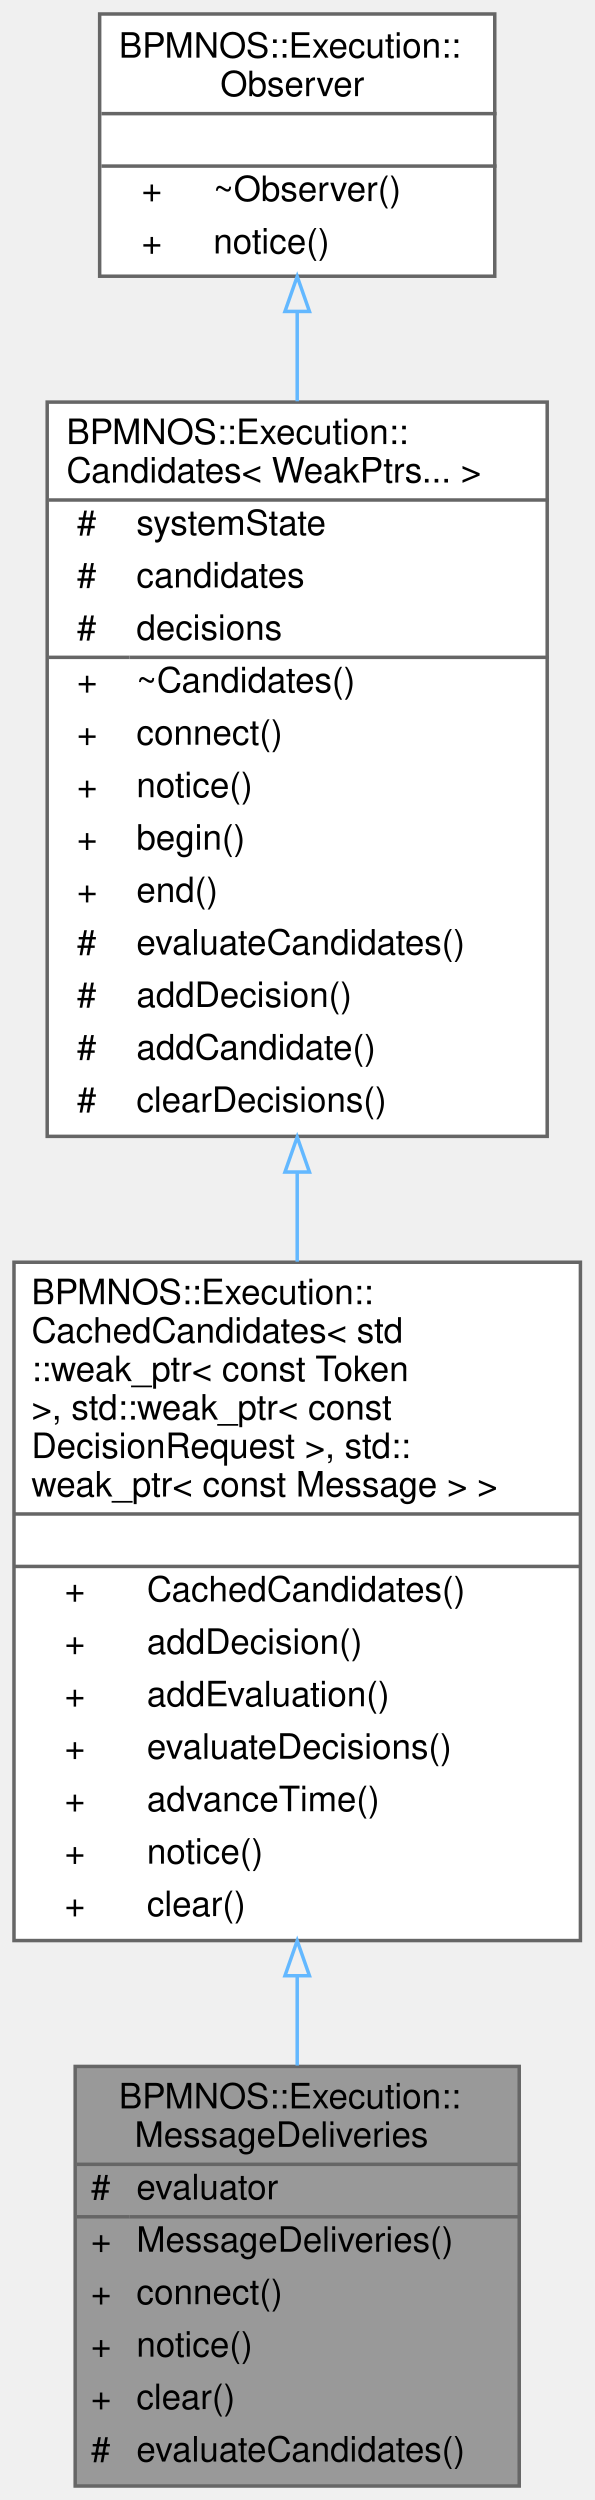
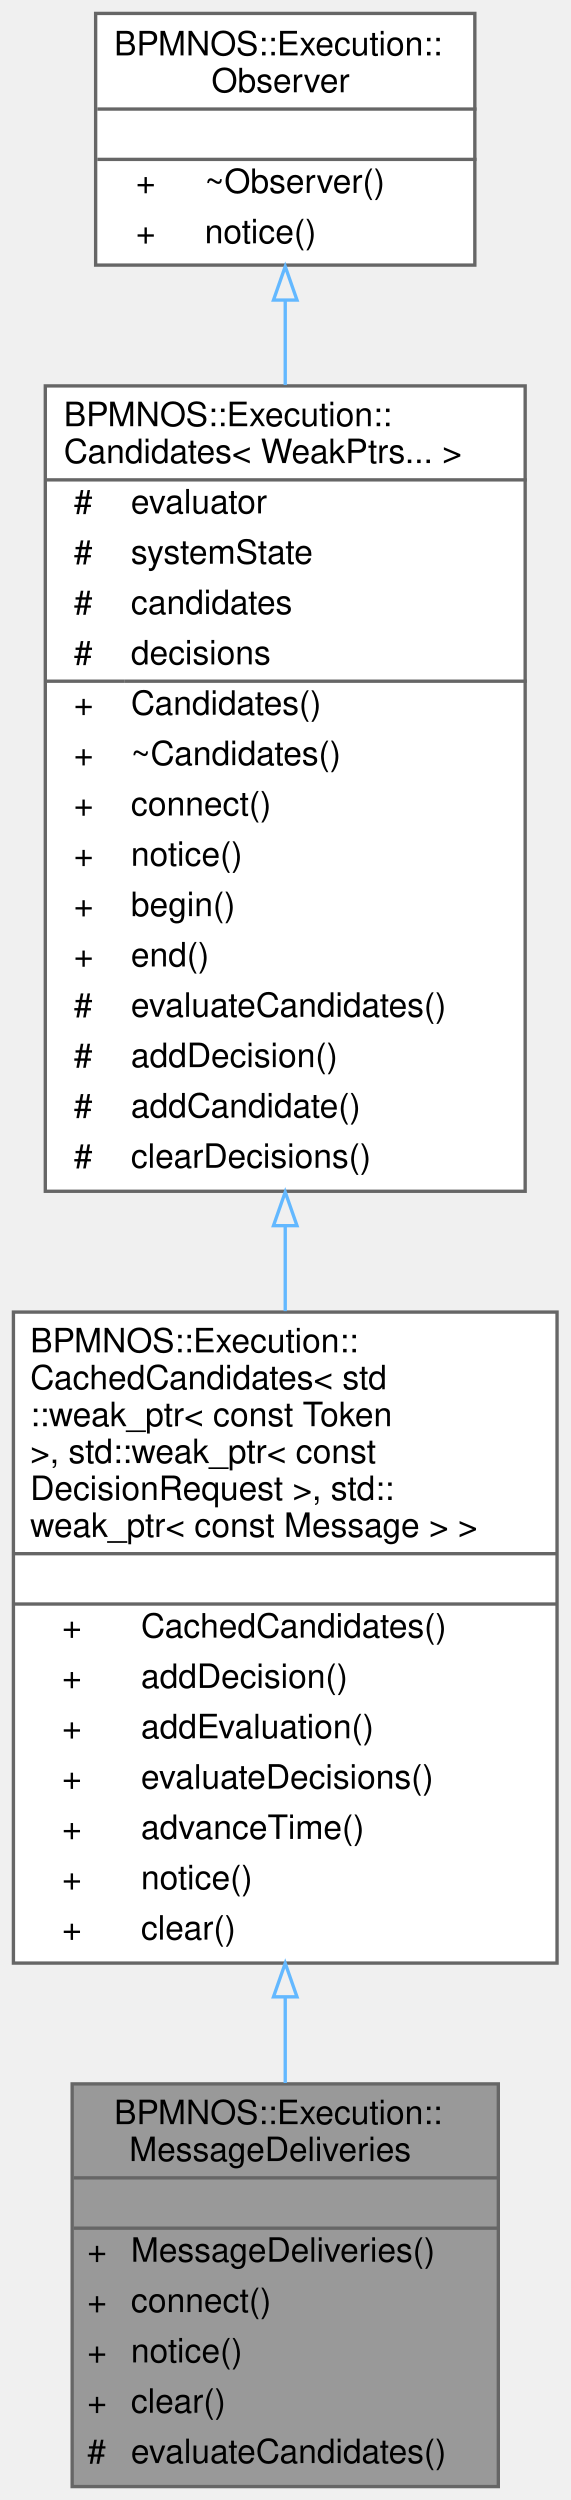
- <svg xmlns="http://www.w3.org/2000/svg" xmlns:xlink="http://www.w3.org/1999/xlink" width="170pt" height="715pt" viewBox="0.00 0.00 170.00 715.00">
-   <g id="graph0" class="graph" transform="scale(1 1) rotate(0) translate(4 711)">
+ <svg xmlns="http://www.w3.org/2000/svg" xmlns:xlink="http://www.w3.org/1999/xlink" width="170pt" height="745pt" viewBox="0.00 0.00 170.00 745.00">
+   <g id="graph0" class="graph" transform="scale(1 1) rotate(0) translate(4 741)">
    <g id="Node000001" class="node">
      <g id="a_Node000001">
        <a xlink:title="Message delivery decision candidates, ranked by reward.">
          <polygon fill="#999999" stroke="transparent" points="144.5,-120 17.5,-120 17.5,0 144.5,0 144.5,-120" />
          <text text-anchor="start" x="30" y="-108" font-family="Helvetica,sans-Serif" font-size="10.00">BPMNOS::Execution::</text>
          <text text-anchor="start" x="34.5" y="-97" font-family="Helvetica,sans-Serif" font-size="10.00">MessageDeliveries</text>
-           <text text-anchor="start" x="22" y="-82" font-family="Helvetica,sans-Serif" font-size="10.00">#</text>
-           <text text-anchor="start" x="35" y="-82" font-family="Helvetica,sans-Serif" font-size="10.00">evaluator</text>
+           <text text-anchor="start" x="79.5" y="-82" font-family="Helvetica,sans-Serif" font-size="10.00"> </text>
          <text text-anchor="start" x="22" y="-67" font-family="Helvetica,sans-Serif" font-size="10.00">+</text>
          <text text-anchor="start" x="35" y="-67" font-family="Helvetica,sans-Serif" font-size="10.00">MessageDeliveries()</text>
          <text text-anchor="start" x="22" y="-52" font-family="Helvetica,sans-Serif" font-size="10.00">+</text>
          <text text-anchor="start" x="35" y="-52" font-family="Helvetica,sans-Serif" font-size="10.00">connect()</text>
          <text text-anchor="start" x="22" y="-37" font-family="Helvetica,sans-Serif" font-size="10.00">+</text>
          <text text-anchor="start" x="35" y="-37" font-family="Helvetica,sans-Serif" font-size="10.00">notice()</text>
          <text text-anchor="start" x="22" y="-22" font-family="Helvetica,sans-Serif" font-size="10.00">+</text>
          <text text-anchor="start" x="35" y="-22" font-family="Helvetica,sans-Serif" font-size="10.00">clear()</text>
          <text text-anchor="start" x="22" y="-7" font-family="Helvetica,sans-Serif" font-size="10.00">#</text>
          <text text-anchor="start" x="35" y="-7" font-family="Helvetica,sans-Serif" font-size="10.00">evaluateCandidates()</text>
          <polygon fill="#666666" stroke="#666666" points="18,-92 18,-92 145,-92 145,-92 18,-92" />
-           <polygon fill="#666666" stroke="#666666" points="18,-77 18,-77 33,-77 33,-77 18,-77" />
-           <polygon fill="#666666" stroke="#666666" points="33,-77 33,-77 145,-77 145,-77 33,-77" />
+           <polygon fill="#666666" stroke="#666666" points="18,-77 18,-77 145,-77 145,-77 18,-77" />
          <polygon fill="none" stroke="#666666" points="17.5,0 17.5,-120 144.5,-120 144.5,0 17.5,0" />
        </a>
      </g>
    </g>
    <g id="Node000002" class="node">
      <g id="a_Node000002">
        <a xlink:href="classBPMNOS_1_1Execution_1_1CachedCandidates.html" target="_top" xlink:title=" ">
          <polygon fill="white" stroke="transparent" points="162,-350 0,-350 0,-156 162,-156 162,-350" />
          <text text-anchor="start" x="5" y="-338" font-family="Helvetica,sans-Serif" font-size="10.00">BPMNOS::Execution::</text>
          <text text-anchor="start" x="5" y="-327" font-family="Helvetica,sans-Serif" font-size="10.00">CachedCandidates&lt; std</text>
          <text text-anchor="start" x="5" y="-316" font-family="Helvetica,sans-Serif" font-size="10.00">::weak_ptr&lt; const Token</text>
          <text text-anchor="start" x="5" y="-305" font-family="Helvetica,sans-Serif" font-size="10.00"> &gt;, std::weak_ptr&lt; const</text>
          <text text-anchor="start" x="5" y="-294" font-family="Helvetica,sans-Serif" font-size="10.00"> DecisionRequest &gt;, std::</text>
          <text text-anchor="start" x="5" y="-283" font-family="Helvetica,sans-Serif" font-size="10.00">weak_ptr&lt; const Message &gt; &gt;</text>
          <text text-anchor="start" x="79" y="-268" font-family="Helvetica,sans-Serif" font-size="10.00"> </text>
          <text text-anchor="start" x="14.5" y="-253" font-family="Helvetica,sans-Serif" font-size="10.00">+</text>
          <text text-anchor="start" x="38" y="-253" font-family="Helvetica,sans-Serif" font-size="10.00">CachedCandidates()</text>
          <text text-anchor="start" x="14.5" y="-238" font-family="Helvetica,sans-Serif" font-size="10.00">+</text>
          <text text-anchor="start" x="38" y="-238" font-family="Helvetica,sans-Serif" font-size="10.00">addDecision()</text>
          <text text-anchor="start" x="14.5" y="-223" font-family="Helvetica,sans-Serif" font-size="10.00">+</text>
          <text text-anchor="start" x="38" y="-223" font-family="Helvetica,sans-Serif" font-size="10.00">addEvaluation()</text>
          <text text-anchor="start" x="14.5" y="-208" font-family="Helvetica,sans-Serif" font-size="10.00">+</text>
          <text text-anchor="start" x="38" y="-208" font-family="Helvetica,sans-Serif" font-size="10.00">evaluateDecisions()</text>
          <text text-anchor="start" x="14.5" y="-193" font-family="Helvetica,sans-Serif" font-size="10.00">+</text>
          <text text-anchor="start" x="38" y="-193" font-family="Helvetica,sans-Serif" font-size="10.00">advanceTime()</text>
          <text text-anchor="start" x="14.5" y="-178" font-family="Helvetica,sans-Serif" font-size="10.00">+</text>
          <text text-anchor="start" x="38" y="-178" font-family="Helvetica,sans-Serif" font-size="10.00">notice()</text>
          <text text-anchor="start" x="14.5" y="-163" font-family="Helvetica,sans-Serif" font-size="10.00">+</text>
          <text text-anchor="start" x="38" y="-163" font-family="Helvetica,sans-Serif" font-size="10.00">clear()</text>
          <polygon fill="#666666" stroke="#666666" points="0,-278 0,-278 162,-278 162,-278 0,-278" />
          <polygon fill="#666666" stroke="#666666" points="0,-263 0,-263 162,-263 162,-263 0,-263" />
          <polygon fill="none" stroke="#666666" points="0,-156 0,-350 162,-350 162,-156 0,-156" />
        </a>
      </g>
    </g>
    <g id="edge1_Node000001_Node000002" class="edge">
      <g id="a_edge1_Node000001_Node000002">
        <a xlink:title=" ">
          <path fill="none" stroke="#63b8ff" d="M81,-145.69C81,-137 81,-128.42 81,-120.26" />
          <polygon fill="none" stroke="#63b8ff" points="77.5,-145.94 81,-155.94 84.5,-145.94 77.5,-145.94" />
        </a>
      </g>
    </g>
    <g id="Node000003" class="node">
      <g id="a_Node000003">
        <a xlink:href="classBPMNOS_1_1Execution_1_1Candidates.html" target="_top" xlink:title=" ">
-           <polygon fill="white" stroke="transparent" points="152.5,-596 9.5,-596 9.5,-386 152.5,-386 152.5,-596" />
-           <text text-anchor="start" x="15" y="-584" font-family="Helvetica,sans-Serif" font-size="10.00">BPMNOS::Execution::</text>
-           <text text-anchor="start" x="15" y="-573" font-family="Helvetica,sans-Serif" font-size="10.00">Candidates&lt; WeakPtrs... &gt;</text>
+           <polygon fill="white" stroke="transparent" points="152.5,-626 9.5,-626 9.5,-386 152.5,-386 152.5,-626" />
+           <text text-anchor="start" x="15" y="-614" font-family="Helvetica,sans-Serif" font-size="10.00">BPMNOS::Execution::</text>
+           <text text-anchor="start" x="15" y="-603" font-family="Helvetica,sans-Serif" font-size="10.00">Candidates&lt; WeakPtrs... &gt;</text>
+           <text text-anchor="start" x="18" y="-588" font-family="Helvetica,sans-Serif" font-size="10.00">#</text>
+           <text text-anchor="start" x="35" y="-588" font-family="Helvetica,sans-Serif" font-size="10.00">evaluator</text>
+           <text text-anchor="start" x="18" y="-573" font-family="Helvetica,sans-Serif" font-size="10.00">#</text>
+           <text text-anchor="start" x="35" y="-573" font-family="Helvetica,sans-Serif" font-size="10.00">systemState</text>
          <text text-anchor="start" x="18" y="-558" font-family="Helvetica,sans-Serif" font-size="10.00">#</text>
-           <text text-anchor="start" x="35" y="-558" font-family="Helvetica,sans-Serif" font-size="10.00">systemState</text>
+           <text text-anchor="start" x="35" y="-558" font-family="Helvetica,sans-Serif" font-size="10.00">candidates</text>
          <text text-anchor="start" x="18" y="-543" font-family="Helvetica,sans-Serif" font-size="10.00">#</text>
-           <text text-anchor="start" x="35" y="-543" font-family="Helvetica,sans-Serif" font-size="10.00">candidates</text>
-           <text text-anchor="start" x="18" y="-528" font-family="Helvetica,sans-Serif" font-size="10.00">#</text>
-           <text text-anchor="start" x="35" y="-528" font-family="Helvetica,sans-Serif" font-size="10.00">decisions</text>
+           <text text-anchor="start" x="35" y="-543" font-family="Helvetica,sans-Serif" font-size="10.00">decisions</text>
+           <text text-anchor="start" x="18" y="-528" font-family="Helvetica,sans-Serif" font-size="10.00">+</text>
+           <text text-anchor="start" x="35" y="-528" font-family="Helvetica,sans-Serif" font-size="10.00">Candidates()</text>
          <text text-anchor="start" x="18" y="-513" font-family="Helvetica,sans-Serif" font-size="10.00">+</text>
          <text text-anchor="start" x="35" y="-513" font-family="Helvetica,sans-Serif" font-size="10.00">~Candidates()</text>
          <text text-anchor="start" x="18" y="-498" font-family="Helvetica,sans-Serif" font-size="10.00">+</text>
          <text text-anchor="start" x="35" y="-498" font-family="Helvetica,sans-Serif" font-size="10.00">connect()</text>
          <text text-anchor="start" x="18" y="-483" font-family="Helvetica,sans-Serif" font-size="10.00">+</text>
          <text text-anchor="start" x="35" y="-483" font-family="Helvetica,sans-Serif" font-size="10.00">notice()</text>
          <text text-anchor="start" x="18" y="-468" font-family="Helvetica,sans-Serif" font-size="10.00">+</text>
          <text text-anchor="start" x="35" y="-468" font-family="Helvetica,sans-Serif" font-size="10.00">begin()</text>
          <text text-anchor="start" x="18" y="-453" font-family="Helvetica,sans-Serif" font-size="10.00">+</text>
          <text text-anchor="start" x="35" y="-453" font-family="Helvetica,sans-Serif" font-size="10.00">end()</text>
          <text text-anchor="start" x="18" y="-438" font-family="Helvetica,sans-Serif" font-size="10.00">#</text>
          <text text-anchor="start" x="35" y="-438" font-family="Helvetica,sans-Serif" font-size="10.00">evaluateCandidates()</text>
          <text text-anchor="start" x="18" y="-423" font-family="Helvetica,sans-Serif" font-size="10.00">#</text>
          <text text-anchor="start" x="35" y="-423" font-family="Helvetica,sans-Serif" font-size="10.00">addDecision()</text>
          <text text-anchor="start" x="18" y="-408" font-family="Helvetica,sans-Serif" font-size="10.00">#</text>
          <text text-anchor="start" x="35" y="-408" font-family="Helvetica,sans-Serif" font-size="10.00">addCandidate()</text>
          <text text-anchor="start" x="18" y="-393" font-family="Helvetica,sans-Serif" font-size="10.00">#</text>
          <text text-anchor="start" x="35" y="-393" font-family="Helvetica,sans-Serif" font-size="10.00">clearDecisions()</text>
-           <polygon fill="#666666" stroke="#666666" points="10,-568 10,-568 153,-568 153,-568 10,-568" />
-           <polygon fill="#666666" stroke="#666666" points="10,-523 10,-523 33,-523 33,-523 10,-523" />
-           <polygon fill="#666666" stroke="#666666" points="33,-523 33,-523 153,-523 153,-523 33,-523" />
-           <polygon fill="none" stroke="#666666" points="9.5,-386 9.5,-596 152.5,-596 152.5,-386 9.5,-386" />
+           <polygon fill="#666666" stroke="#666666" points="10,-598 10,-598 153,-598 153,-598 10,-598" />
+           <polygon fill="#666666" stroke="#666666" points="10,-538 10,-538 33,-538 33,-538 10,-538" />
+           <polygon fill="#666666" stroke="#666666" points="33,-538 33,-538 153,-538 153,-538 33,-538" />
+           <polygon fill="none" stroke="#666666" points="9.5,-386 9.5,-626 152.5,-626 152.5,-386 9.5,-386" />
        </a>
      </g>
    </g>
    <g id="edge2_Node000002_Node000003" class="edge">
      <g id="a_edge2_Node000002_Node000003">
        <a xlink:title=" ">
-           <path fill="none" stroke="#63b8ff" d="M81,-375.76C81,-367.2 81,-358.6 81,-350.16" />
-           <polygon fill="none" stroke="#63b8ff" points="77.5,-375.8 81,-385.8 84.5,-375.8 77.5,-375.8" />
+           <path fill="none" stroke="#63b8ff" d="M81,-375.71C81,-367.16 81,-358.63 81,-350.28" />
+           <polygon fill="none" stroke="#63b8ff" points="77.5,-375.75 81,-385.75 84.5,-375.75 77.5,-375.75" />
        </a>
      </g>
    </g>
    <g id="Node000004" class="node">
      <g id="a_Node000004">
        <a xlink:href="classBPMNOS_1_1Execution_1_1Observer.html" target="_top" xlink:title=" ">
-           <polygon fill="white" stroke="transparent" points="137.5,-707 24.5,-707 24.5,-632 137.5,-632 137.5,-707" />
-           <text text-anchor="start" x="30" y="-694.5" font-family="Helvetica,sans-Serif" font-size="10.00">BPMNOS::Execution::</text>
-           <text text-anchor="start" x="59" y="-683.5" font-family="Helvetica,sans-Serif" font-size="10.00">Observer</text>
-           <text text-anchor="start" x="79.5" y="-668.5" font-family="Helvetica,sans-Serif" font-size="10.00"> </text>
-           <text text-anchor="start" x="36.5" y="-653.5" font-family="Helvetica,sans-Serif" font-size="10.00">+</text>
-           <text text-anchor="start" x="57" y="-653.5" font-family="Helvetica,sans-Serif" font-size="10.00">~Observer()</text>
-           <text text-anchor="start" x="36.5" y="-638.5" font-family="Helvetica,sans-Serif" font-size="10.00">+</text>
-           <text text-anchor="start" x="57" y="-638.5" font-family="Helvetica,sans-Serif" font-size="10.00">notice()</text>
-           <polygon fill="#666666" stroke="#666666" points="25,-678.5 25,-678.5 138,-678.5 138,-678.5 25,-678.5" />
-           <polygon fill="#666666" stroke="#666666" points="25,-663.5 25,-663.5 138,-663.5 138,-663.5 25,-663.5" />
-           <polygon fill="none" stroke="#666666" points="24.5,-632 24.5,-707 137.5,-707 137.5,-632 24.5,-632" />
+           <polygon fill="white" stroke="transparent" points="137.5,-737 24.5,-737 24.5,-662 137.5,-662 137.5,-737" />
+           <text text-anchor="start" x="30" y="-724.5" font-family="Helvetica,sans-Serif" font-size="10.00">BPMNOS::Execution::</text>
+           <text text-anchor="start" x="59" y="-713.5" font-family="Helvetica,sans-Serif" font-size="10.00">Observer</text>
+           <text text-anchor="start" x="79.5" y="-698.5" font-family="Helvetica,sans-Serif" font-size="10.00"> </text>
+           <text text-anchor="start" x="36.5" y="-683.5" font-family="Helvetica,sans-Serif" font-size="10.00">+</text>
+           <text text-anchor="start" x="57" y="-683.5" font-family="Helvetica,sans-Serif" font-size="10.00">~Observer()</text>
+           <text text-anchor="start" x="36.5" y="-668.5" font-family="Helvetica,sans-Serif" font-size="10.00">+</text>
+           <text text-anchor="start" x="57" y="-668.5" font-family="Helvetica,sans-Serif" font-size="10.00">notice()</text>
+           <polygon fill="#666666" stroke="#666666" points="25,-708.5 25,-708.5 138,-708.5 138,-708.5 25,-708.5" />
+           <polygon fill="#666666" stroke="#666666" points="25,-693.5 25,-693.5 138,-693.5 138,-693.5 25,-693.5" />
+           <polygon fill="none" stroke="#666666" points="24.5,-662 24.5,-737 137.5,-737 137.5,-662 24.5,-662" />
        </a>
      </g>
    </g>
    <g id="edge3_Node000003_Node000004" class="edge">
      <g id="a_edge3_Node000003_Node000004">
        <a xlink:title=" ">
-           <path fill="none" stroke="#63b8ff" d="M81,-621.74C81,-613.71 81,-605.08 81,-596.23" />
-           <polygon fill="none" stroke="#63b8ff" points="77.5,-621.93 81,-631.93 84.5,-621.93 77.5,-621.93" />
+           <path fill="none" stroke="#63b8ff" d="M81,-651.53C81,-643.61 81,-635.07 81,-626.26" />
+           <polygon fill="none" stroke="#63b8ff" points="77.5,-651.58 81,-661.58 84.5,-651.58 77.5,-651.58" />
        </a>
      </g>
    </g>
  </g>
</svg>
